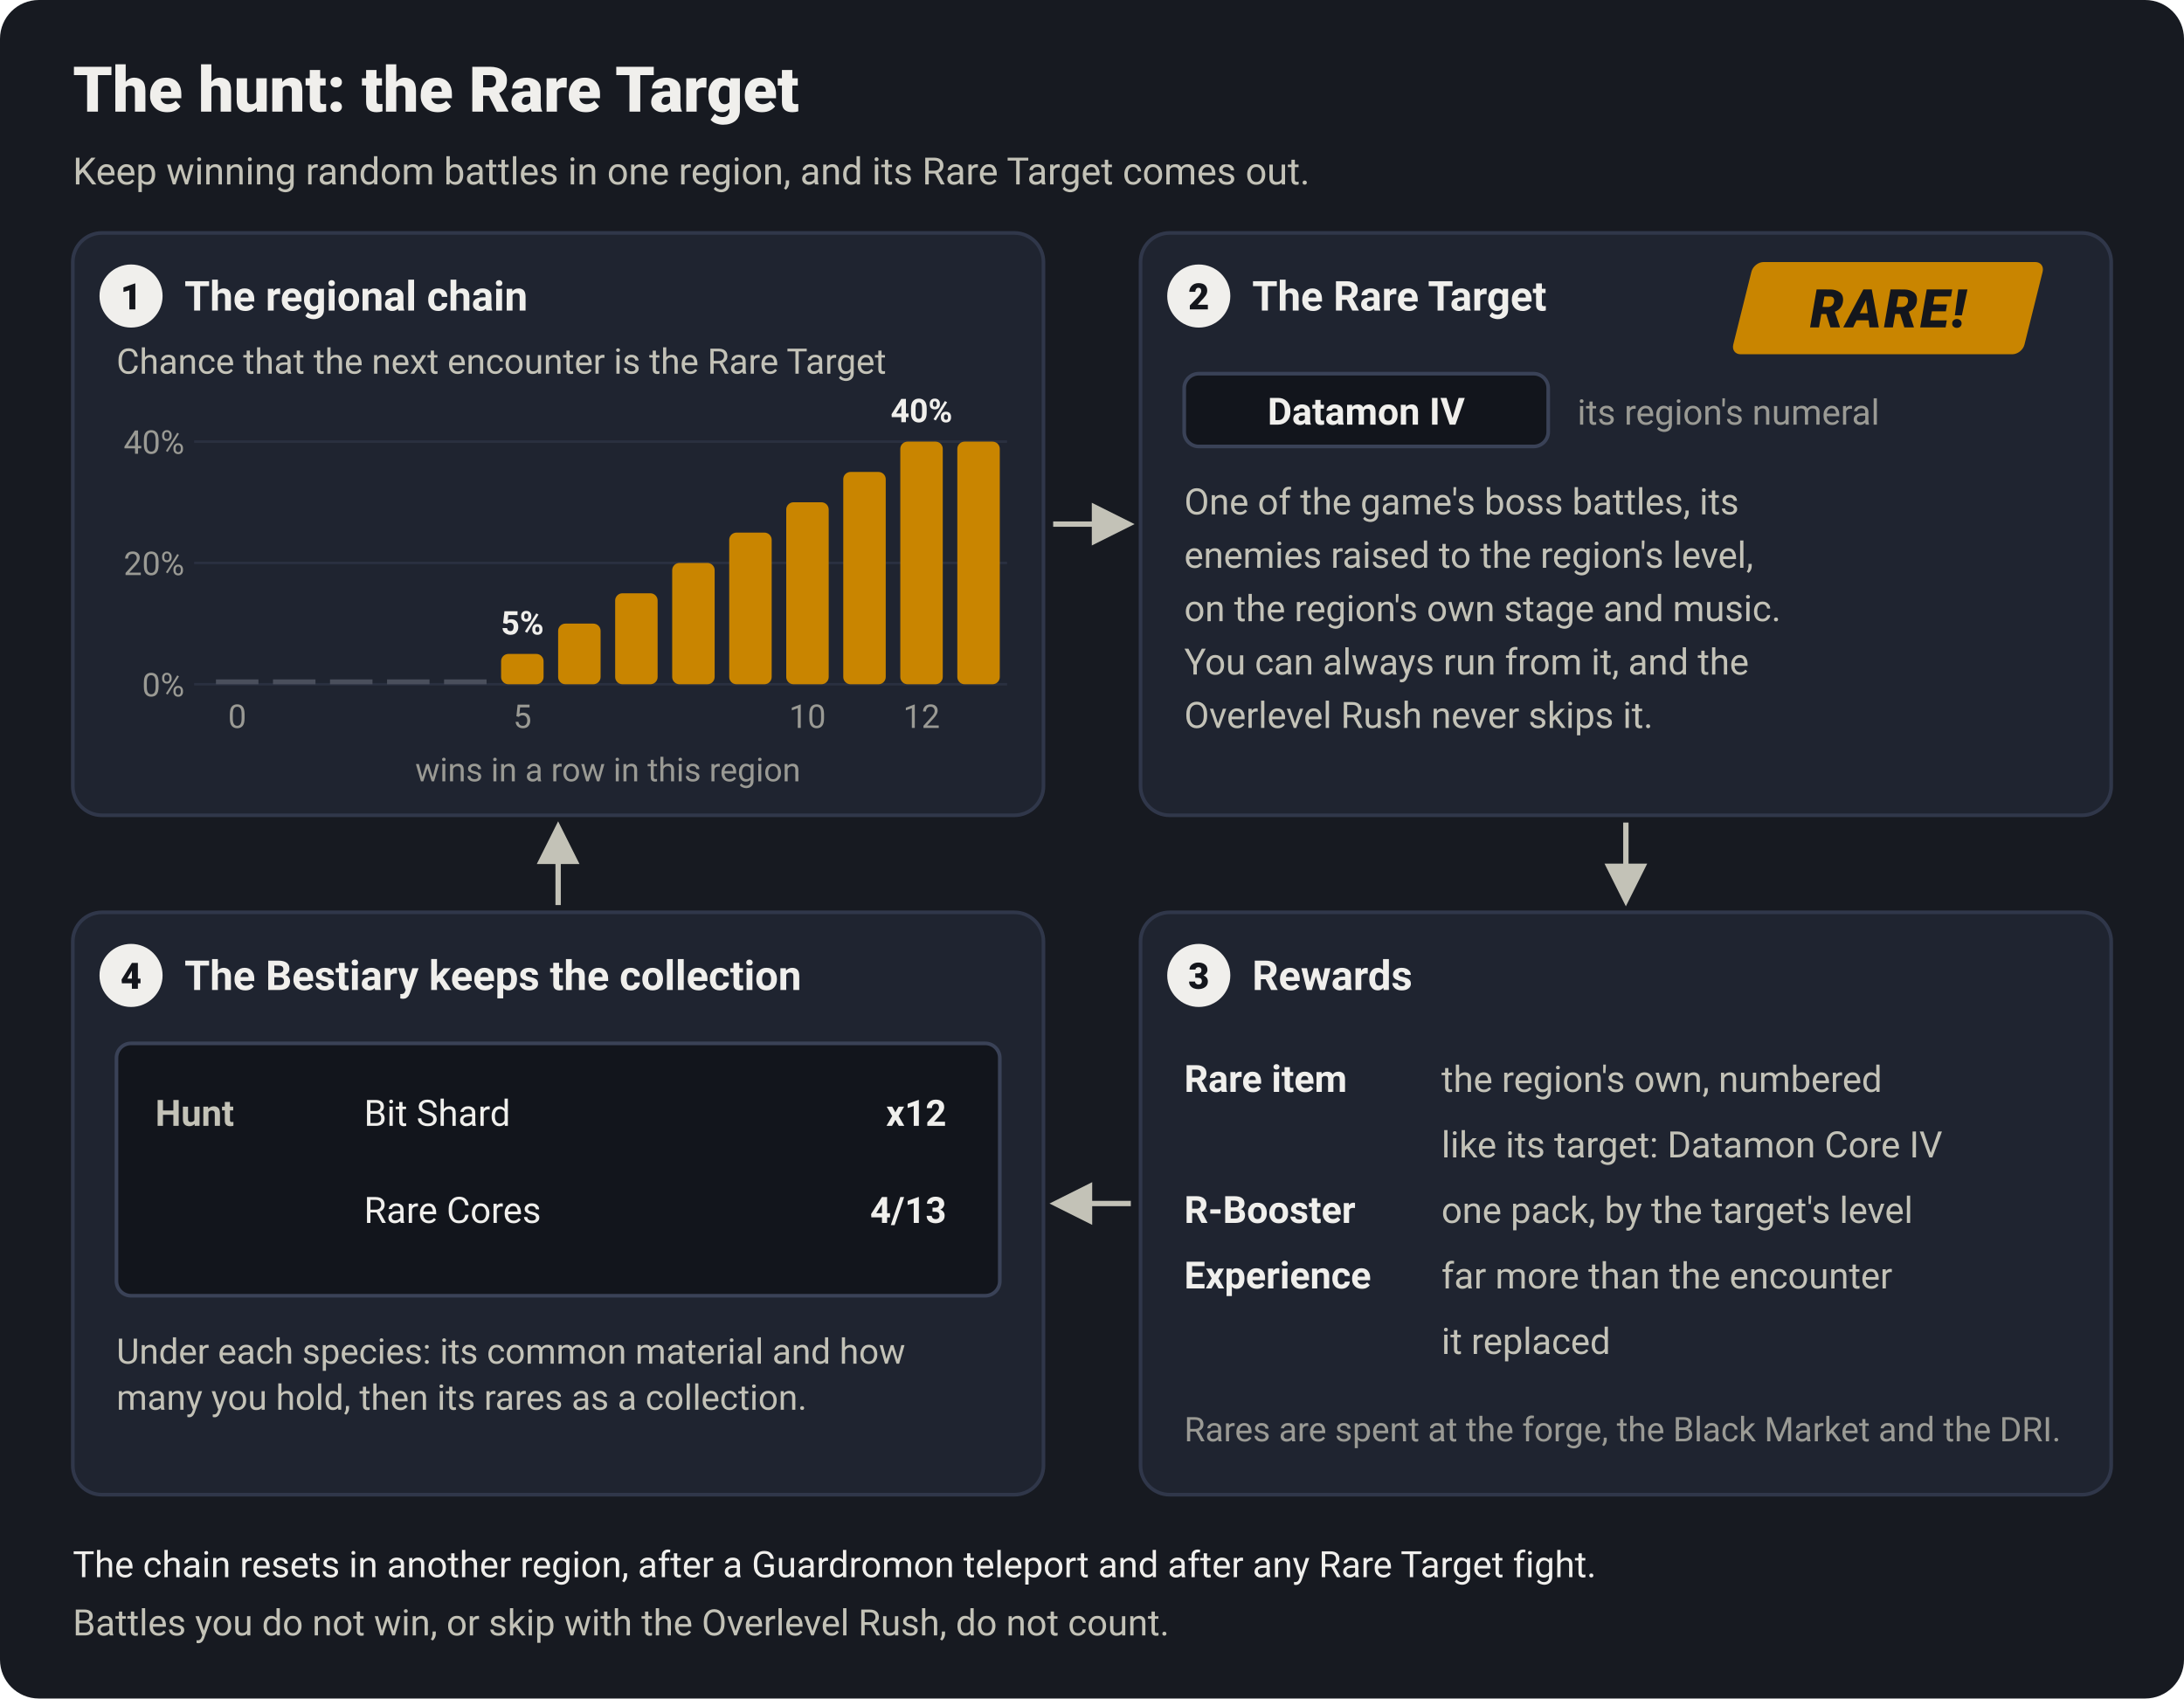
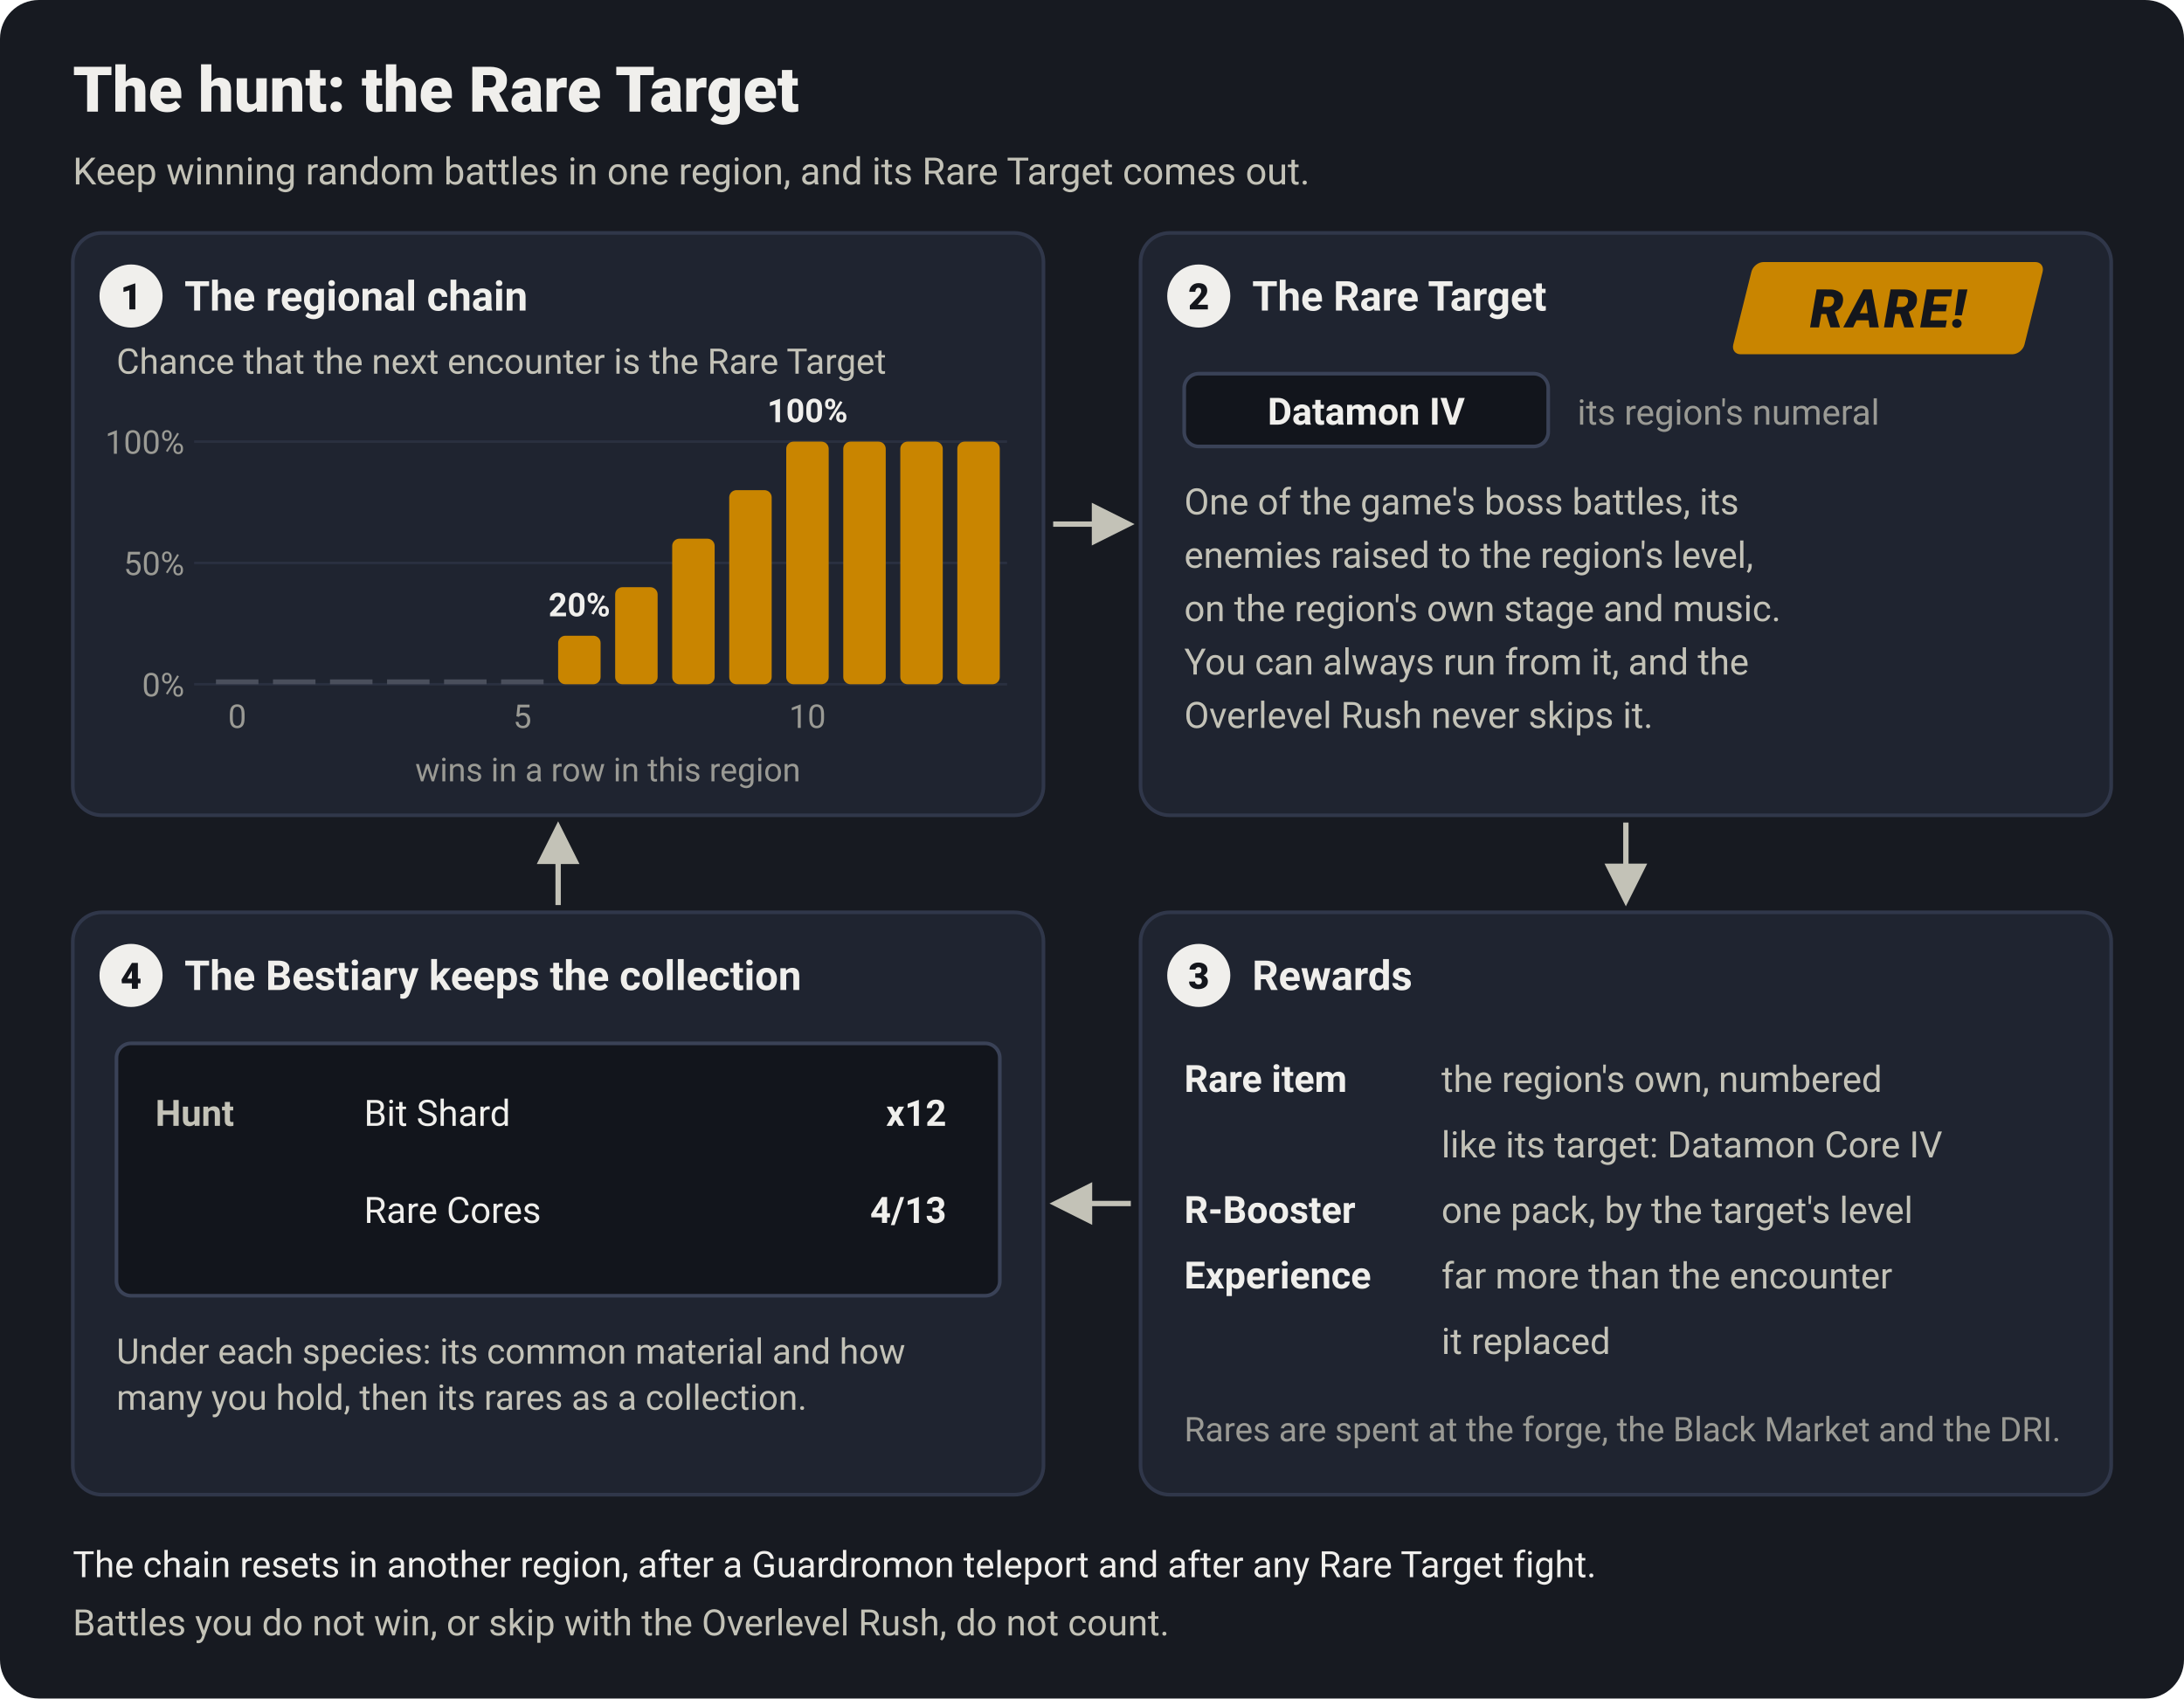
<svg xmlns="http://www.w3.org/2000/svg" width="900" height="700" viewBox="0 0 900 700" role="img" aria-labelledby="title desc">
  <defs>
    <style>text{font-family:-apple-system,BlinkMacSystemFont,"Segoe UI",Roboto,"Helvetica Neue",Arial,"Noto Sans","Liberation Sans",sans-serif}</style>
    <symbol id="i-fire" viewBox="-16 -16 32 32">
      <path fill="currentColor" d="M0,-15 C5,-8 11,-3 10,5 C9.5,11 5,15 0,15 C-5,15 -10,11 -10,5 C-10,-1 -6,-4 -4,-9 C-2,-4 0,-2 2,-1 C4,-6 3,-10 0,-15 Z" />
    </symbol>
    <symbol id="i-water" viewBox="-16 -16 32 32">
      <path fill="currentColor" d="M0,-15 C5,-7 10,-1 10,5 A10,10 0 0 1 -10,5 C-10,-1 -5,-7 0,-15 Z" />
    </symbol>
    <symbol id="i-ice" viewBox="-16 -16 32 32">
      <g stroke="currentColor" stroke-width="2.6" stroke-linecap="round" fill="none">
        <path transform="rotate(0)" d="M0,0 V-14 M-4,-12 L0,-8 L4,-12" />
        <path transform="rotate(60)" d="M0,0 V-14 M-4,-12 L0,-8 L4,-12" />
        <path transform="rotate(120)" d="M0,0 V-14 M-4,-12 L0,-8 L4,-12" />
        <path transform="rotate(180)" d="M0,0 V-14 M-4,-12 L0,-8 L4,-12" />
        <path transform="rotate(240)" d="M0,0 V-14 M-4,-12 L0,-8 L4,-12" />
        <path transform="rotate(300)" d="M0,0 V-14 M-4,-12 L0,-8 L4,-12" />
      </g>
    </symbol>
    <symbol id="i-wind" viewBox="-16 -16 32 32">
      <g stroke="currentColor" stroke-width="2.8" stroke-linecap="round" fill="none">
        <path d="M-14,-5 H4 C9,-5 10,-12 5,-12 C2,-12 1,-9 2,-8" />
        <path d="M-14,2 H9 C14,2 14,9 9,9 C6,9 5,6 6,5" />
        <path d="M-11,9 H-1" />
      </g>
    </symbol>
    <symbol id="i-thunder" viewBox="-16 -16 32 32">
      <path fill="currentColor" d="M4,-15 L-9,2 H-1 L-4,15 L9,-3 H1 Z" />
    </symbol>
    <symbol id="i-machine" viewBox="-16 -16 32 32">
      <circle r="11" fill="none" stroke="currentColor" stroke-width="5" stroke-dasharray="4.32 4.32" />
      <path fill="currentColor" fill-rule="evenodd" d="M9,0 A9,9 0 1 0 -9,0 A9,9 0 1 0 9,0 Z M3.5,0 A3.5,3.5 0 1 1 -3.5,0 A3.5,3.5 0 1 1 3.5,0 Z" />
    </symbol>
    <symbol id="i-dark" viewBox="-16 -16 32 32">
      <path fill="currentColor" d="M0.00,-15.00 L3.64,-5.02 L14.27,-4.64 L5.90,1.92 L8.82,12.14 L0.00,6.20 L-8.82,12.14 L-5.90,1.92 L-14.27,-4.64 L-3.64,-5.02 Z" />
    </symbol>
    <pattern id="hatch" width="7" height="7" patternUnits="userSpaceOnUse" patternTransform="rotate(45)">
      <rect width="7" height="7" fill="#9085e9" fill-opacity="0.28" />
      <rect width="3" height="7" fill="#9085e9" />
    </pattern>
    <linearGradient id="ladder" x1="0" x2="1">
      <stop offset="0" stop-color="#8f8e88" />
      <stop offset="1" stop-color="#c98500" />
    </linearGradient>
    <marker id="arrow" viewBox="0 0 10 10" refX="8" refY="5" markerWidth="8" markerHeight="8" orient="auto-start-reverse">
      <path d="M0,0 L10,5 L0,10 Z" fill="#c3c2b7" />
    </marker>
  </defs>
  <rect width="900" height="700" rx="16" fill="#171a21" />
  <text x="30" y="46" font-size="26" fill="#f0efec" font-weight="800">The hunt: the Rare Target</text>
  <text x="30" y="76" font-size="15.5" fill="#c3c2b7">Keep winning random battles in one region, and its Rare Target comes out.</text>
  <rect x="30" y="96" width="400" height="240" rx="12" fill="#1f2430" stroke="#30374a" stroke-width="1.5" />
  <circle cx="54" cy="122" r="13" fill="#f0efec" />
  <text x="54" y="127.5" font-size="15" fill="#14161c" font-weight="800" text-anchor="middle">1</text>
  <text x="76" y="128" font-size="17" fill="#f0efec" font-weight="700">The regional chain</text>
  <text x="48" y="154" font-size="14.5" fill="#c3c2b7">Chance that the next encounter is the Rare Target</text>
  <line x1="80" y1="282.0" x2="415.0" y2="282.0" stroke="#2a3040" stroke-width="1" />
  <text x="76" y="287.0" font-size="13.5" fill="#9a9a94" text-anchor="end">0%</text>
  <line x1="80" y1="232.0" x2="415.0" y2="232.0" stroke="#2a3040" stroke-width="1" />
-   <text x="76" y="237.0" font-size="13.5" fill="#9a9a94" text-anchor="end">20%</text>
+   <text x="76" y="237.0" font-size="13.5" fill="#9a9a94" text-anchor="end">50%</text>
  <line x1="80" y1="182.0" x2="415.0" y2="182.0" stroke="#2a3040" stroke-width="1" />
-   <text x="76" y="187.0" font-size="13.5" fill="#9a9a94" text-anchor="end">40%</text>
+   <text x="76" y="187.0" font-size="13.5" fill="#9a9a94" text-anchor="end">100%</text>
  <rect x="89.0" y="280" width="17.5" height="2" fill="#4a4f5c" />
  <text x="97.75" y="300" font-size="13.5" fill="#9a9a94" text-anchor="middle">0</text>
  <rect x="112.5" y="280" width="17.5" height="2" fill="#4a4f5c" />
  <rect x="136.0" y="280" width="17.5" height="2" fill="#4a4f5c" />
  <rect x="159.5" y="280" width="17.5" height="2" fill="#4a4f5c" />
  <rect x="183.0" y="280" width="17.5" height="2" fill="#4a4f5c" />
-   <rect x="206.5" y="269.5" width="17.5" height="12.5" rx="3" fill="#c98500" />
+   <rect x="206.5" y="280" width="17.5" height="2" fill="#4a4f5c" />
  <text x="215.25" y="300" font-size="13.5" fill="#9a9a94" text-anchor="middle">5</text>
-   <rect x="230.0" y="257.0" width="17.5" height="25.0" rx="3" fill="#c98500" />
-   <rect x="253.5" y="244.5" width="17.5" height="37.5" rx="3" fill="#c98500" />
-   <rect x="277.0" y="232.0" width="17.5" height="50.0" rx="3" fill="#c98500" />
-   <rect x="300.5" y="219.5" width="17.5" height="62.5" rx="3" fill="#c98500" />
-   <rect x="324.0" y="207.0" width="17.5" height="75.0" rx="3" fill="#c98500" />
+   <rect x="230.0" y="262.0" width="17.5" height="20.0" rx="3" fill="#c98500" />
+   <rect x="253.5" y="242.0" width="17.5" height="40.0" rx="3" fill="#c98500" />
+   <rect x="277.0" y="222.0" width="17.5" height="60.0" rx="3" fill="#c98500" />
+   <rect x="300.5" y="202.0" width="17.5" height="80.0" rx="3" fill="#c98500" />
+   <rect x="324.0" y="182.0" width="17.5" height="100.0" rx="3" fill="#c98500" />
  <text x="332.75" y="300" font-size="13.5" fill="#9a9a94" text-anchor="middle">10</text>
-   <rect x="347.5" y="194.5" width="17.5" height="87.5" rx="3" fill="#c98500" />
+   <rect x="347.5" y="182.0" width="17.5" height="100.0" rx="3" fill="#c98500" />
  <rect x="371.0" y="182.0" width="17.5" height="100.0" rx="3" fill="#c98500" />
-   <text x="379.75" y="300" font-size="13.5" fill="#9a9a94" text-anchor="middle">12</text>
  <rect x="394.5" y="182.0" width="17.5" height="100.0" rx="3" fill="#c98500" />
-   <text x="215.25" y="261.5" font-size="13.5" fill="#f0efec" font-weight="700" text-anchor="middle">5%</text>
-   <text x="379.75" y="174.0" font-size="13.5" fill="#f0efec" font-weight="700" text-anchor="middle">40%</text>
+   <text x="238.75" y="254.0" font-size="13.5" fill="#f0efec" font-weight="700" text-anchor="middle">20%</text>
+   <text x="332.75" y="174.0" font-size="13.5" fill="#f0efec" font-weight="700" text-anchor="middle">100%</text>
  <text x="250.5" y="322" font-size="13.5" fill="#9a9a94" text-anchor="middle">wins in a row in this region</text>
  <rect x="470" y="96" width="400" height="240" rx="12" fill="#1f2430" stroke="#30374a" stroke-width="1.5" />
  <circle cx="494" cy="122" r="13" fill="#f0efec" />
  <text x="494" y="127.5" font-size="15" fill="#14161c" font-weight="800" text-anchor="middle">2</text>
  <text x="516" y="128" font-size="17" fill="#f0efec" font-weight="700">The Rare Target</text>
  <g transform="translate(778.0,127.0) skewX(-14)">
    <rect x="-60.0" y="-19.0" width="120" height="38" rx="4" fill="#c98500" />
  </g>
  <text x="778.0" y="134.92" font-size="22" fill="#14161c" font-weight="800" text-anchor="middle" font-style="italic" letter-spacing="1">RARE!</text>
  <rect x="488" y="154" width="150" height="30" rx="6" fill="#12151c" stroke="#3a4257" stroke-width="1.5" />
  <text x="563" y="175" font-size="15.5" fill="#f0efec" font-weight="700" text-anchor="middle">Datamon IV</text>
  <text x="650" y="175" font-size="14.5" fill="#9a9a94">its region's numeral</text>
  <text x="488" y="212" font-size="15" fill="#c3c2b7">One of the game's boss battles, its</text>
  <text x="488" y="234" font-size="15" fill="#c3c2b7">enemies raised to the region's level,</text>
  <text x="488" y="256" font-size="15" fill="#c3c2b7">on the region's own stage and music.</text>
  <text x="488" y="278" font-size="15" fill="#c3c2b7">You can always run from it, and the</text>
  <text x="488" y="300" font-size="15" fill="#c3c2b7">Overlevel Rush never skips it.</text>
  <rect x="470" y="376" width="400" height="240" rx="12" fill="#1f2430" stroke="#30374a" stroke-width="1.5" />
  <circle cx="494" cy="402" r="13" fill="#f0efec" />
  <text x="494" y="407.5" font-size="15" fill="#14161c" font-weight="800" text-anchor="middle">3</text>
  <text x="516" y="408" font-size="17" fill="#f0efec" font-weight="700">Rewards</text>
  <text x="488" y="450" font-size="15.5" fill="#f0efec" font-weight="700">Rare item</text>
  <text x="594" y="450" font-size="15" fill="#c3c2b7">the region's own, numbered</text>
  <text x="594" y="477" font-size="15" fill="#c3c2b7">like its target: Datamon Core IV</text>
  <text x="488" y="504" font-size="15.5" fill="#f0efec" font-weight="700">R-Booster</text>
  <text x="594" y="504" font-size="15" fill="#c3c2b7">one pack, by the target's level</text>
  <text x="488" y="531" font-size="15.5" fill="#f0efec" font-weight="700">Experience</text>
  <text x="594" y="531" font-size="15" fill="#c3c2b7">far more than the encounter</text>
  <text x="594" y="558" font-size="15" fill="#c3c2b7">it replaced</text>
  <text x="488" y="594" font-size="14" fill="#9a9a94">Rares are spent at the forge, the Black Market and the DRI.</text>
  <rect x="30" y="376" width="400" height="240" rx="12" fill="#1f2430" stroke="#30374a" stroke-width="1.5" />
  <circle cx="54" cy="402" r="13" fill="#f0efec" />
  <text x="54" y="407.5" font-size="15" fill="#14161c" font-weight="800" text-anchor="middle">4</text>
  <text x="76" y="408" font-size="17" fill="#f0efec" font-weight="700">The Bestiary keeps the collection</text>
  <rect x="48" y="430" width="364" height="104" rx="6" fill="#12151c" stroke="#3a4257" stroke-width="1.5" />
  <text x="64" y="464" font-size="15" fill="#c3c2b7" font-weight="700">Hunt</text>
  <text x="150" y="464" font-size="15" fill="#f0efec">Bit Shard</text>
  <text x="390" y="464" font-size="15" fill="#f0efec" font-weight="700" text-anchor="end">x12</text>
  <text x="150" y="504" font-size="15" fill="#f0efec">Rare Cores</text>
  <text x="390" y="504" font-size="15" fill="#f0efec" font-weight="700" text-anchor="end">4/13</text>
  <text x="48" y="562" font-size="14.5" fill="#c3c2b7">Under each species: its common material and how</text>
  <text x="48" y="581" font-size="14.5" fill="#c3c2b7">many you hold, then its rares as a collection.</text>
  <line x1="434" y1="216" x2="464" y2="216" stroke="#c3c2b7" stroke-width="2.2" marker-end="url(#arrow)" />
  <line x1="670.0" y1="339" x2="670.0" y2="370" stroke="#c3c2b7" stroke-width="2.2" marker-end="url(#arrow)" />
  <line x1="466" y1="496" x2="436" y2="496" stroke="#c3c2b7" stroke-width="2.2" marker-end="url(#arrow)" />
  <line x1="230.0" y1="373" x2="230.0" y2="342" stroke="#c3c2b7" stroke-width="2.2" marker-end="url(#arrow)" />
  <text x="30" y="650" font-size="15" fill="#f0efec">The chain resets in another region, after a Guardromon teleport and after any Rare Target fight.</text>
  <text x="30" y="674" font-size="15" fill="#c3c2b7">Battles you do not win, or skip with the Overlevel Rush, do not count.</text>
</svg>
